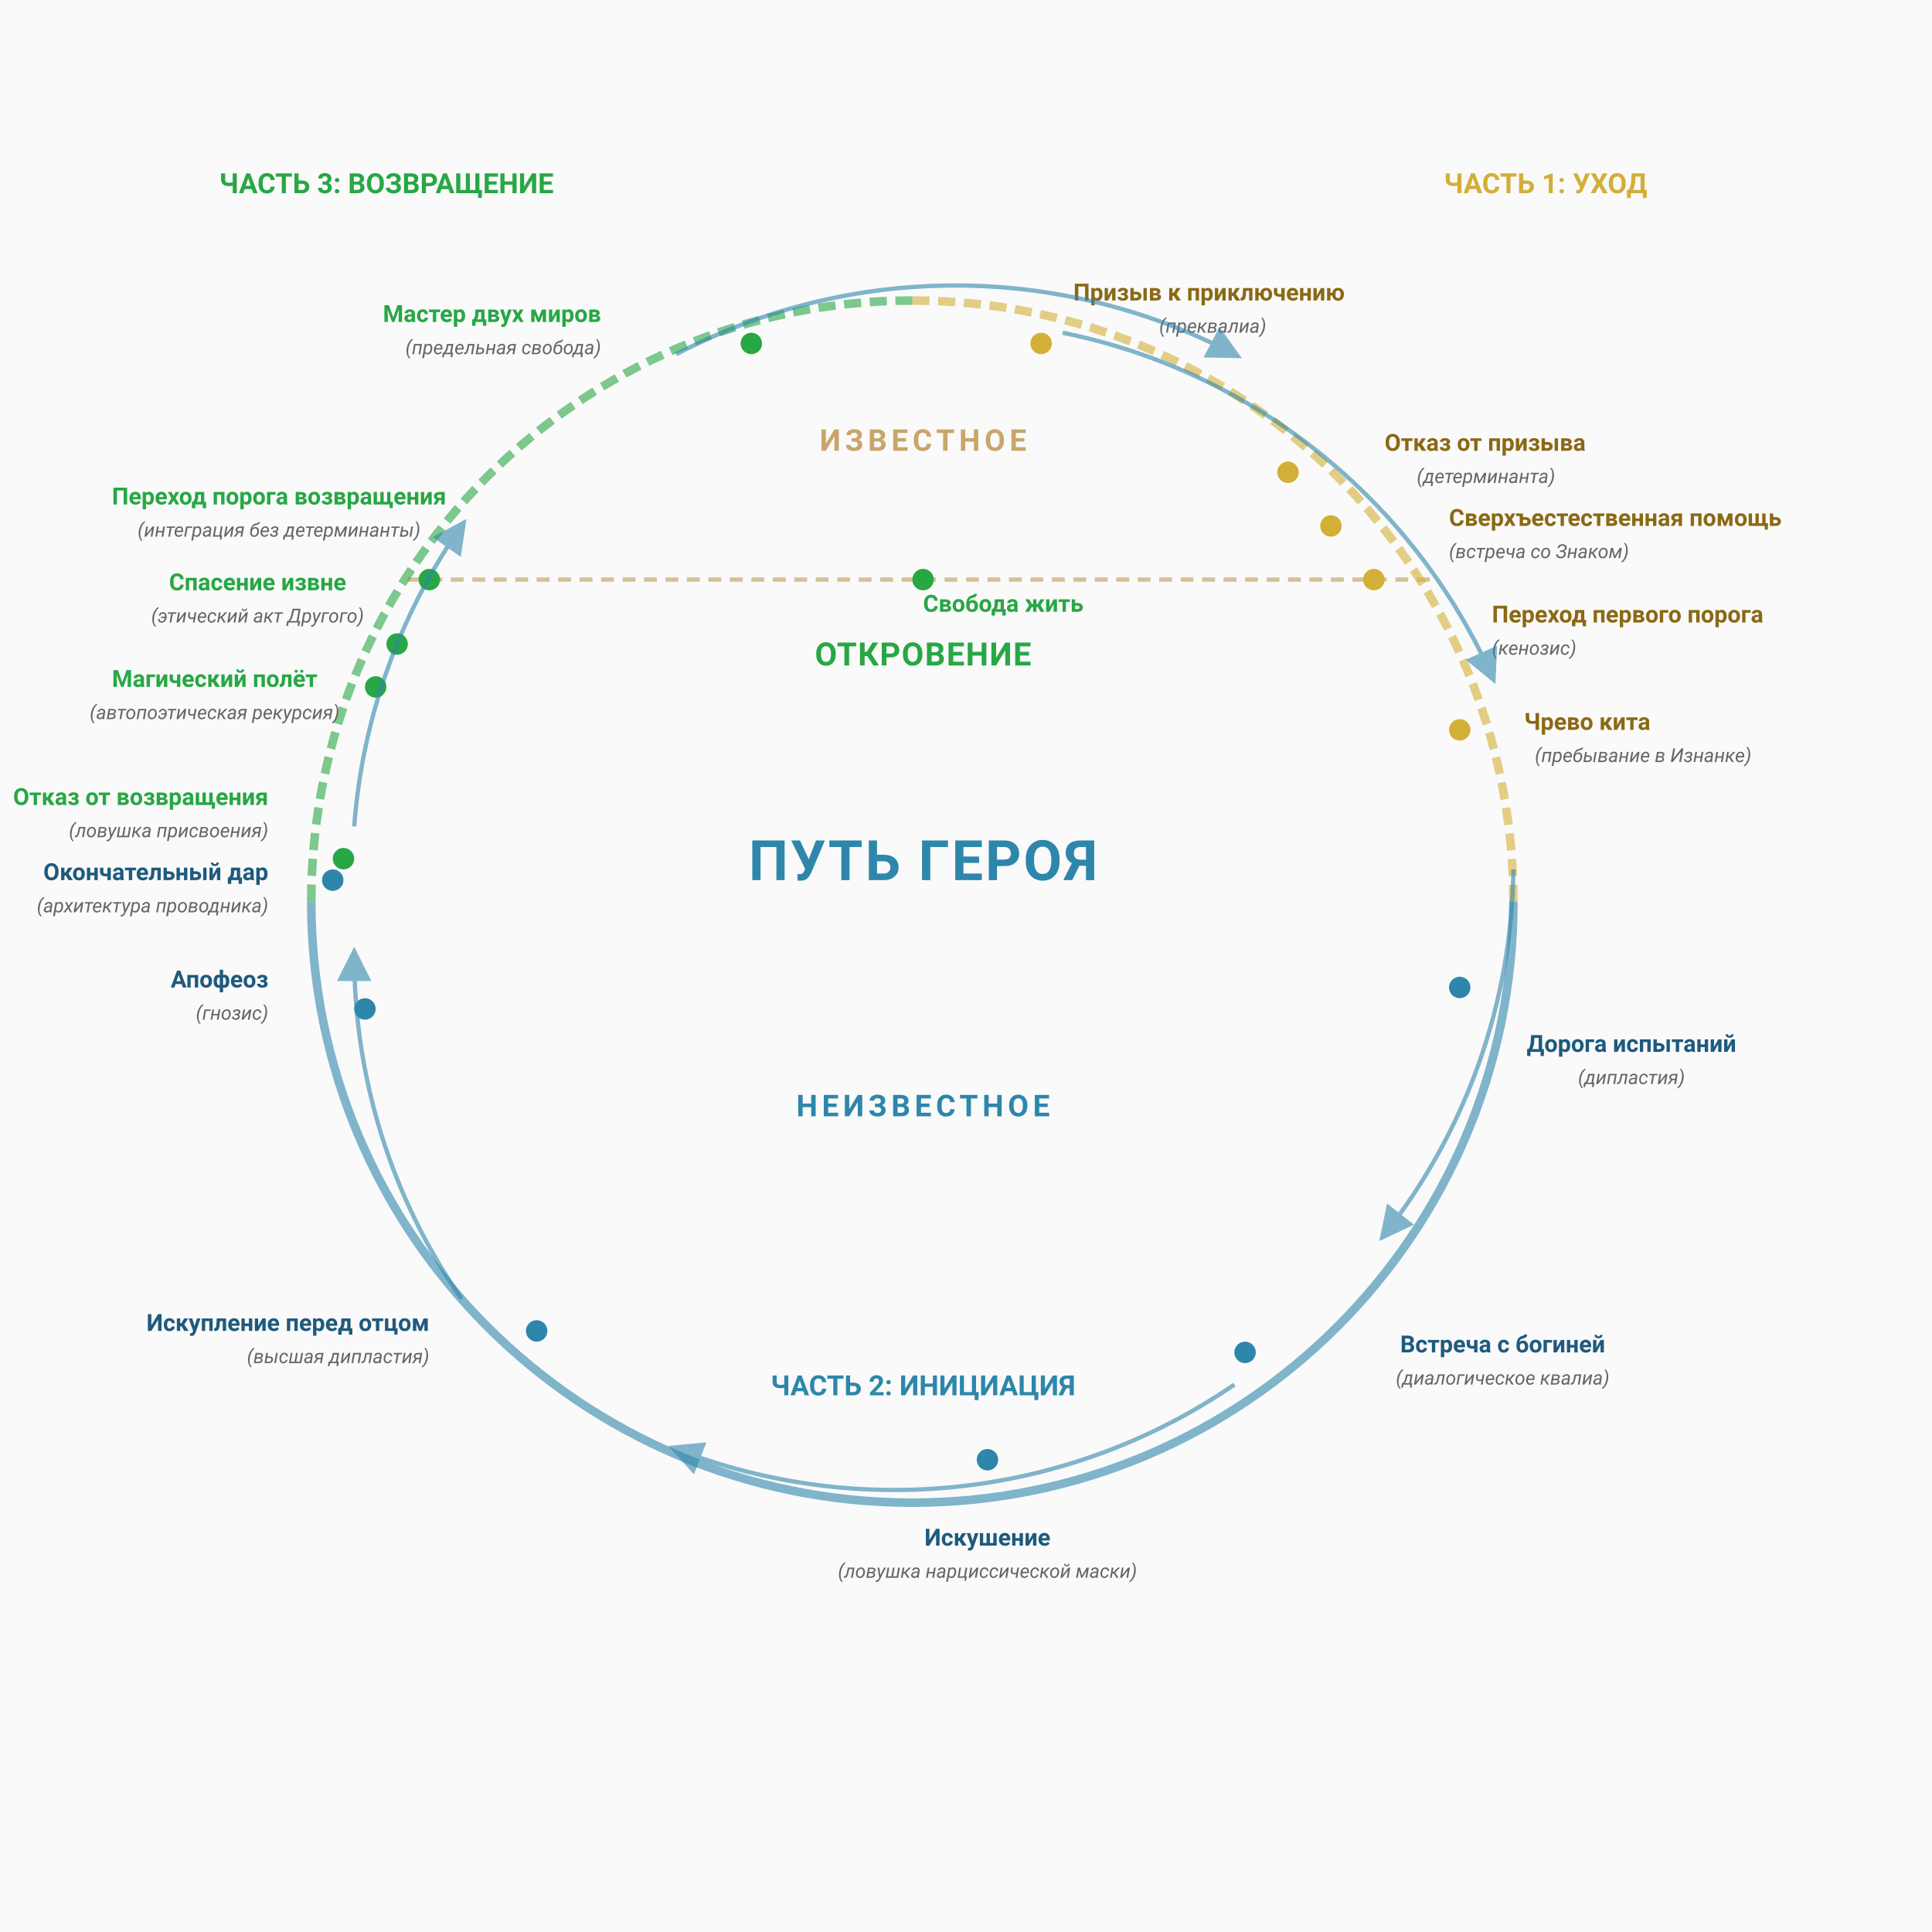
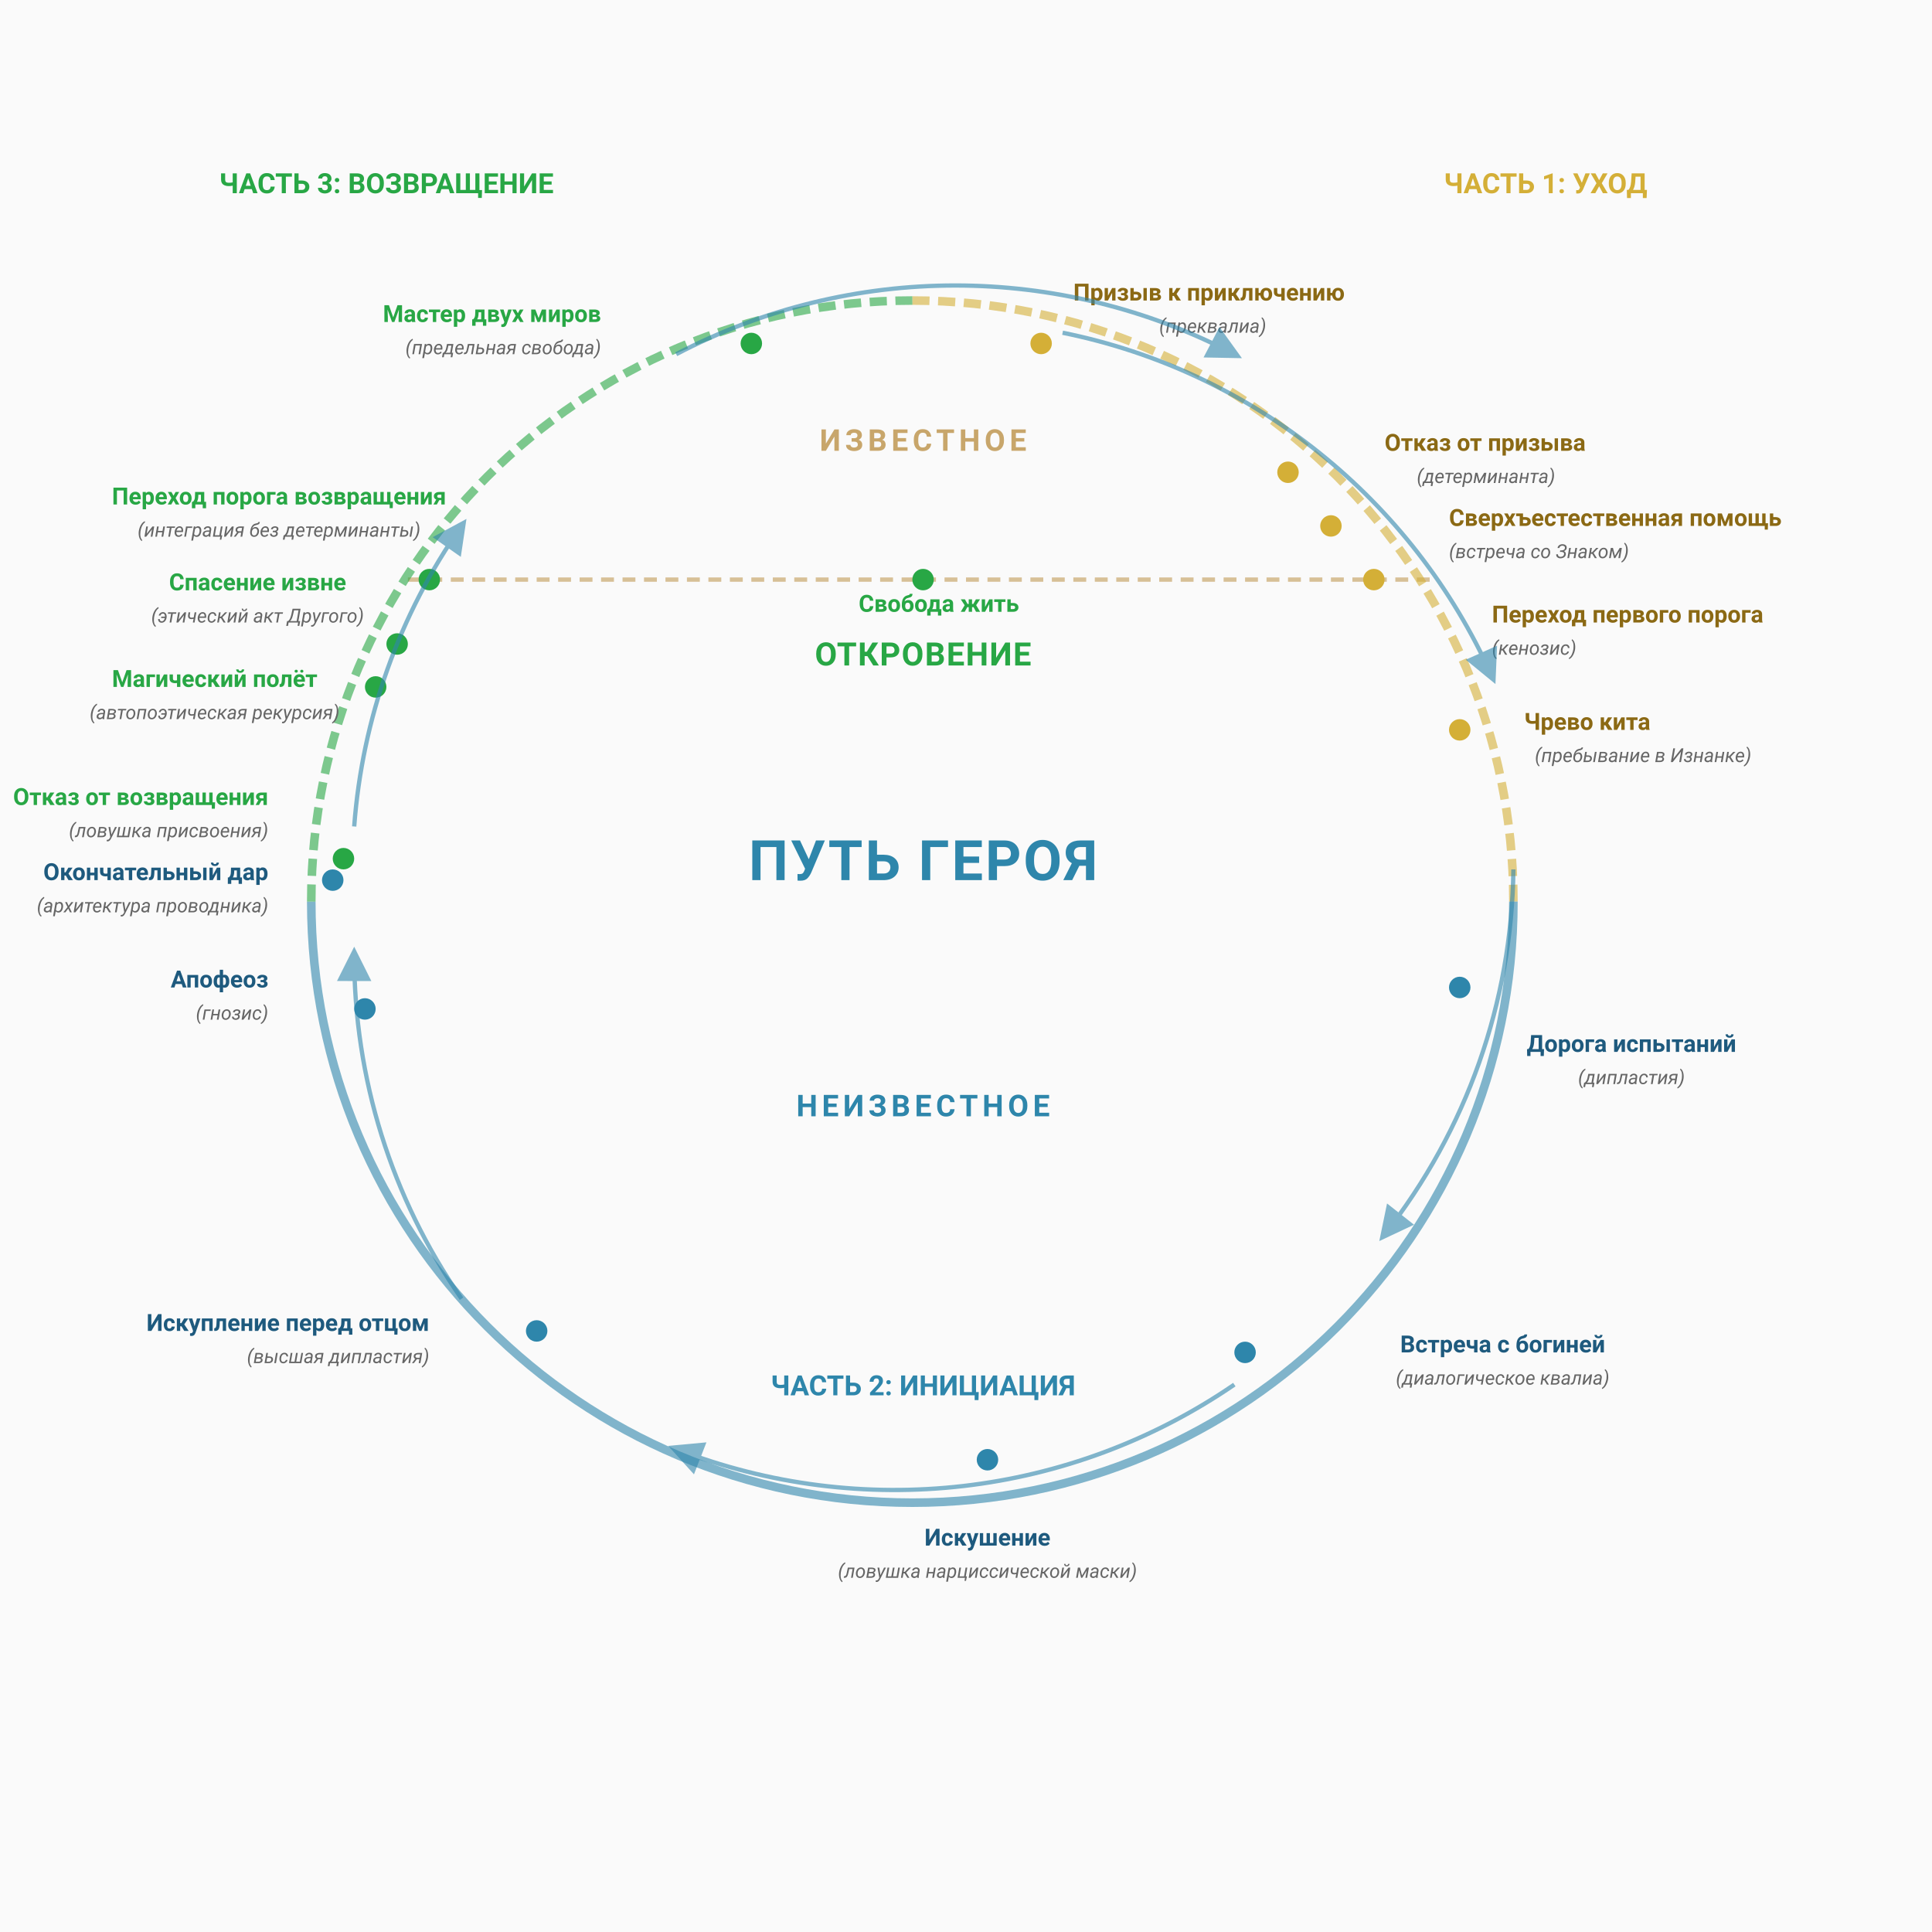
<svg xmlns="http://www.w3.org/2000/svg" viewBox="0 0 900 900" width="900" height="900">
  <defs>
    <marker id="arrow" markerWidth="8" markerHeight="8" refX="6" refY="4" orient="auto">
      <polygon points="0 0, 8 4, 0 8" fill="#2E86AB" />
    </marker>
  </defs>
  <rect width="100%" height="100%" fill="#FAFAFA" />
  <line x1="190" y1="270" x2="668" y2="270" stroke="#C8A66B" stroke-width="2" stroke-dasharray="6,4" opacity="0.7" />
  <g text-anchor="middle" font-family="system-ui, -apple-system, 'Segoe UI', Roboto, sans-serif">
    <text x="430" y="410" font-size="26" font-weight="bold" fill="#2E86AB" letter-spacing="1">ПУТЬ ГЕРОЯ</text>
    <text x="430" y="310" font-size="15" font-weight="600" fill="#28A745" letter-spacing="0.5">ОТКРОВЕНИЕ</text>
    <text x="430" y="210" font-size="14" font-weight="bold" fill="#C8A66B" letter-spacing="2">ИЗВЕСТНОЕ</text>
    <text x="430" y="520" font-size="14" font-weight="bold" fill="#2E86AB" letter-spacing="2">НЕИЗВЕСТНОЕ</text>
  </g>
  <path d="M 425 140 A 280 280 0 0 1 705 420" fill="none" stroke="#D4AF37" stroke-width="4" opacity="0.6" stroke-dasharray="8,4" />
  <path d="M 705 420 A 280 280 0 0 1 145 420" fill="none" stroke="#2E86AB" stroke-width="4" opacity="0.6" />
  <path d="M 145 420 A 280 280 0 0 1 425 140" fill="none" stroke="#28A745" stroke-width="4" opacity="0.6" stroke-dasharray="8,4" />
  <g id="departure" font-family="system-ui, -apple-system, 'Segoe UI', Roboto, sans-serif" font-size="11" font-weight="600" fill="#8B6914">
    <g id="stage-call">
      <circle cx="485" cy="160" r="5" fill="#D4AF37" />
      <text x="500" y="140" text-anchor="start">Призыв к приключению</text>
      <text x="540" y="155" text-anchor="start" font-size="9" font-weight="normal" font-style="italic" fill="#666">(преквалиа)</text>
    </g>
    <g id="stage-refusal">
      <circle cx="600" cy="220" r="5" fill="#D4AF37" />
      <text x="645" y="210" text-anchor="start">Отказ от призыва</text>
      <text x="660" y="225" text-anchor="start" font-size="9" font-weight="normal" font-style="italic" fill="#666">(детерминанта)</text>
    </g>
    <g id="stage-help">
      <circle cx="620" cy="245" r="5" fill="#D4AF37" />
      <text x="675" y="245" text-anchor="start">Сверхъестественная помощь</text>
      <text x="675" y="260" text-anchor="start" font-size="9" font-weight="normal" font-style="italic" fill="#666">(встреча со Знаком)</text>
    </g>
    <g id="stage-threshold">
      <circle cx="640" cy="270" r="5" fill="#D4AF37" />
      <text x="695" y="290" text-anchor="start">Переход первого порога</text>
      <text x="695" y="305" text-anchor="start" font-size="9" font-weight="normal" font-style="italic" fill="#666">(кенозис)</text>
    </g>
    <g id="stage-whale">
      <circle cx="680" cy="340" r="5" fill="#D4AF37" />
      <text x="710" y="340" text-anchor="start">Чрево кита</text>
      <text x="715" y="355" text-anchor="start" font-size="9" font-weight="normal" font-style="italic" fill="#666">(пребывание в Изнанке)</text>
    </g>
  </g>
  <g id="initiation" font-family="system-ui, -apple-system, 'Segoe UI', Roboto, sans-serif" font-size="11" font-weight="600" fill="#1E5A7E">
    <g id="stage-trials">
      <circle cx="680" cy="460" r="5" fill="#2E86AB" />
      <text x="760" y="490" text-anchor="middle">Дорога испытаний</text>
      <text x="760" y="505" text-anchor="middle" font-size="9" font-weight="normal" font-style="italic" fill="#666">(дипластия)</text>
    </g>
    <g id="stage-goddess">
      <circle cx="580" cy="630" r="5" fill="#2E86AB" />
      <text x="700" y="630" text-anchor="middle">Встреча с богиней</text>
      <text x="700" y="645" text-anchor="middle" font-size="9" font-weight="normal" font-style="italic" fill="#666">(диалогическое квалиа)</text>
    </g>
    <g id="stage-temptation">
      <circle cx="460" cy="680" r="5" fill="#2E86AB" />
      <text x="460" y="720" text-anchor="middle">Искушение</text>
      <text x="460" y="735" text-anchor="middle" font-size="9" font-weight="normal" font-style="italic" fill="#666">(ловушка нарциссической маски)</text>
    </g>
    <g id="stage-father">
      <circle cx="250" cy="620" r="5" fill="#2E86AB" />
      <text x="200" y="620" text-anchor="end">Искупление перед отцом</text>
      <text x="200" y="635" text-anchor="end" font-size="9" font-weight="normal" font-style="italic" fill="#666">(высшая дипластия)</text>
    </g>
    <g id="stage-apotheosis">
      <circle cx="170" cy="470" r="5" fill="#2E86AB" />
      <text x="125" y="460" text-anchor="end">Апофеоз</text>
      <text x="125" y="475" text-anchor="end" font-size="9" font-weight="normal" font-style="italic" fill="#666">(гнозис)</text>
    </g>
    <g id="stage-gift">
      <circle cx="155" cy="410" r="5" fill="#2E86AB" />
      <text x="125" y="410" text-anchor="end">Окончательный дар</text>
      <text x="125" y="425" text-anchor="end" font-size="9" font-weight="normal" font-style="italic" fill="#666">(архитектура проводника)</text>
    </g>
  </g>
  <g id="return" font-family="system-ui, -apple-system, 'Segoe UI', Roboto, sans-serif" font-size="11" font-weight="600" fill="#28A745">
    <g id="stage-refusal-return">
      <circle cx="160" cy="400" r="5" fill="#28A745" />
      <text x="125" y="375" text-anchor="end">Отказ от возвращения</text>
      <text x="125" y="390" text-anchor="end" font-size="9" font-weight="normal" font-style="italic" fill="#666">(ловушка присвоения)</text>
    </g>
    <g id="stage-flight">
      <circle cx="175" cy="320" r="5" fill="#28A745" />
      <text x="100" y="320" text-anchor="middle">Магический полёт</text>
      <text x="100" y="335" text-anchor="middle" font-size="9" font-weight="normal" font-style="italic" fill="#666">(автопоэтическая рекурсия)</text>
    </g>
    <g id="stage-rescue">
      <circle cx="185" cy="300" r="5" fill="#28A745" />
      <text x="120" y="275" text-anchor="middle">Спасение извне</text>
      <text x="120" y="290" text-anchor="middle" font-size="9" font-weight="normal" font-style="italic" fill="#666">(этический акт Другого)</text>
    </g>
    <g id="stage-return-threshold">
      <circle cx="200" cy="270" r="5" fill="#28A745" />
      <text x="130" y="235" text-anchor="middle">Переход порога возвращения</text>
      <text x="130" y="250" text-anchor="middle" font-size="9" font-weight="normal" font-style="italic" fill="#666">(интеграция без детерминанты)</text>
    </g>
    <g id="stage-master">
      <circle cx="350" cy="160" r="5" fill="#28A745" />
      <text x="280" y="150" text-anchor="end">Мастер двух миров</text>
      <text x="280" y="165" text-anchor="end" font-size="9" font-weight="normal" font-style="italic" fill="#666">(предельная свобода)</text>
    </g>
    <g id="stage-freedom">
      <circle cx="430" cy="270" r="5" fill="#28A745" />
-       <text x="430" y="285" text-anchor="start">Свобода жить</text>
+       <text x="400" y="285" text-anchor="start">Свобода жить</text>
    </g>
  </g>
  <g font-family="system-ui, -apple-system, 'Segoe UI', Roboto, sans-serif" font-size="13" font-weight="bold">
    <text x="720" y="90" fill="#D4AF37" text-anchor="middle">ЧАСТЬ 1: УХОД</text>
    <text x="430" y="650" fill="#2E86AB" text-anchor="middle">ЧАСТЬ 2: ИНИЦИАЦИЯ</text>
    <text x="180" y="90" fill="#28A745" text-anchor="middle">ЧАСТЬ 3: ВОЗВРАЩЕНИЕ</text>
  </g>
  <g fill="none" stroke="#2E86AB" stroke-width="2" marker-end="url(#arrow)" opacity="0.6">
    <path d="M 495 155 A 280 280 0 0 1 695 315" />
    <path d="M 315 165 A 280 280 0 0 1 575 165" />
    <path d="M 165 385 A 280 280 0 0 1 215 245" />
    <path d="M 705 405 A 280 280 0 0 1 645 575" />
    <path d="M 575 645 A 280 280 0 0 1 315 675" />
    <path d="M 215 605 A 280 280 0 0 1 165 445" />
  </g>
</svg>
